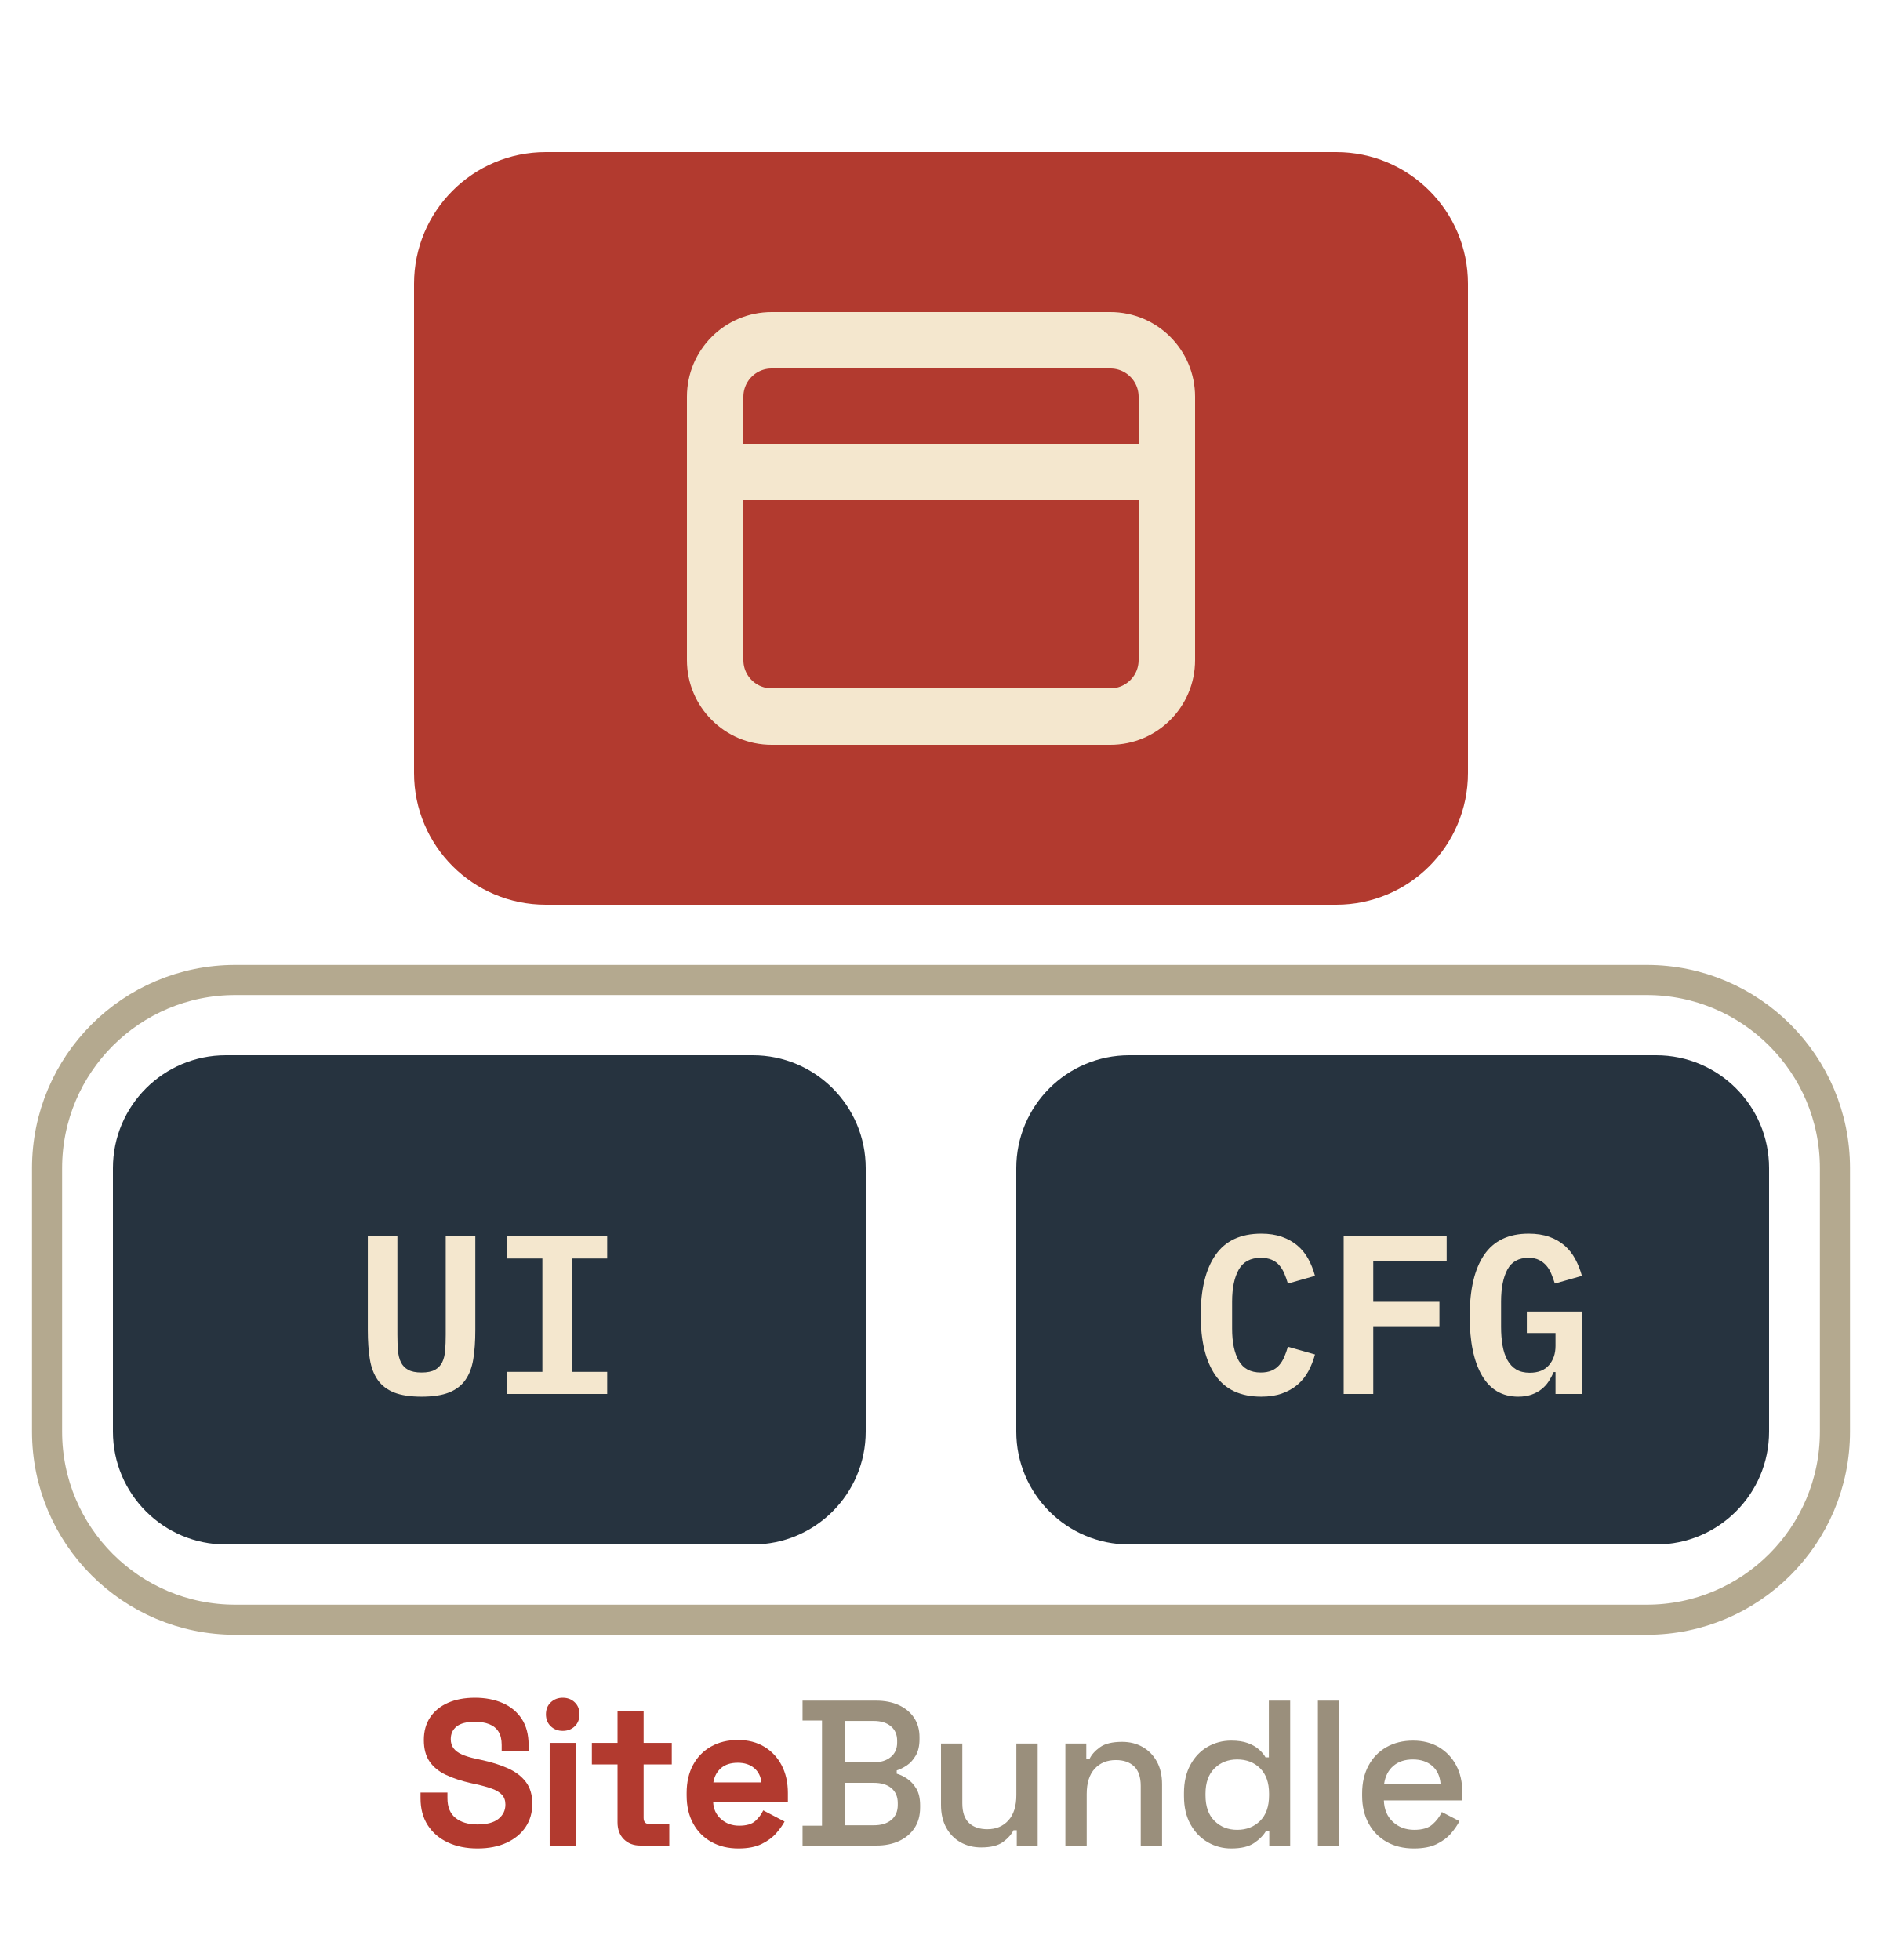
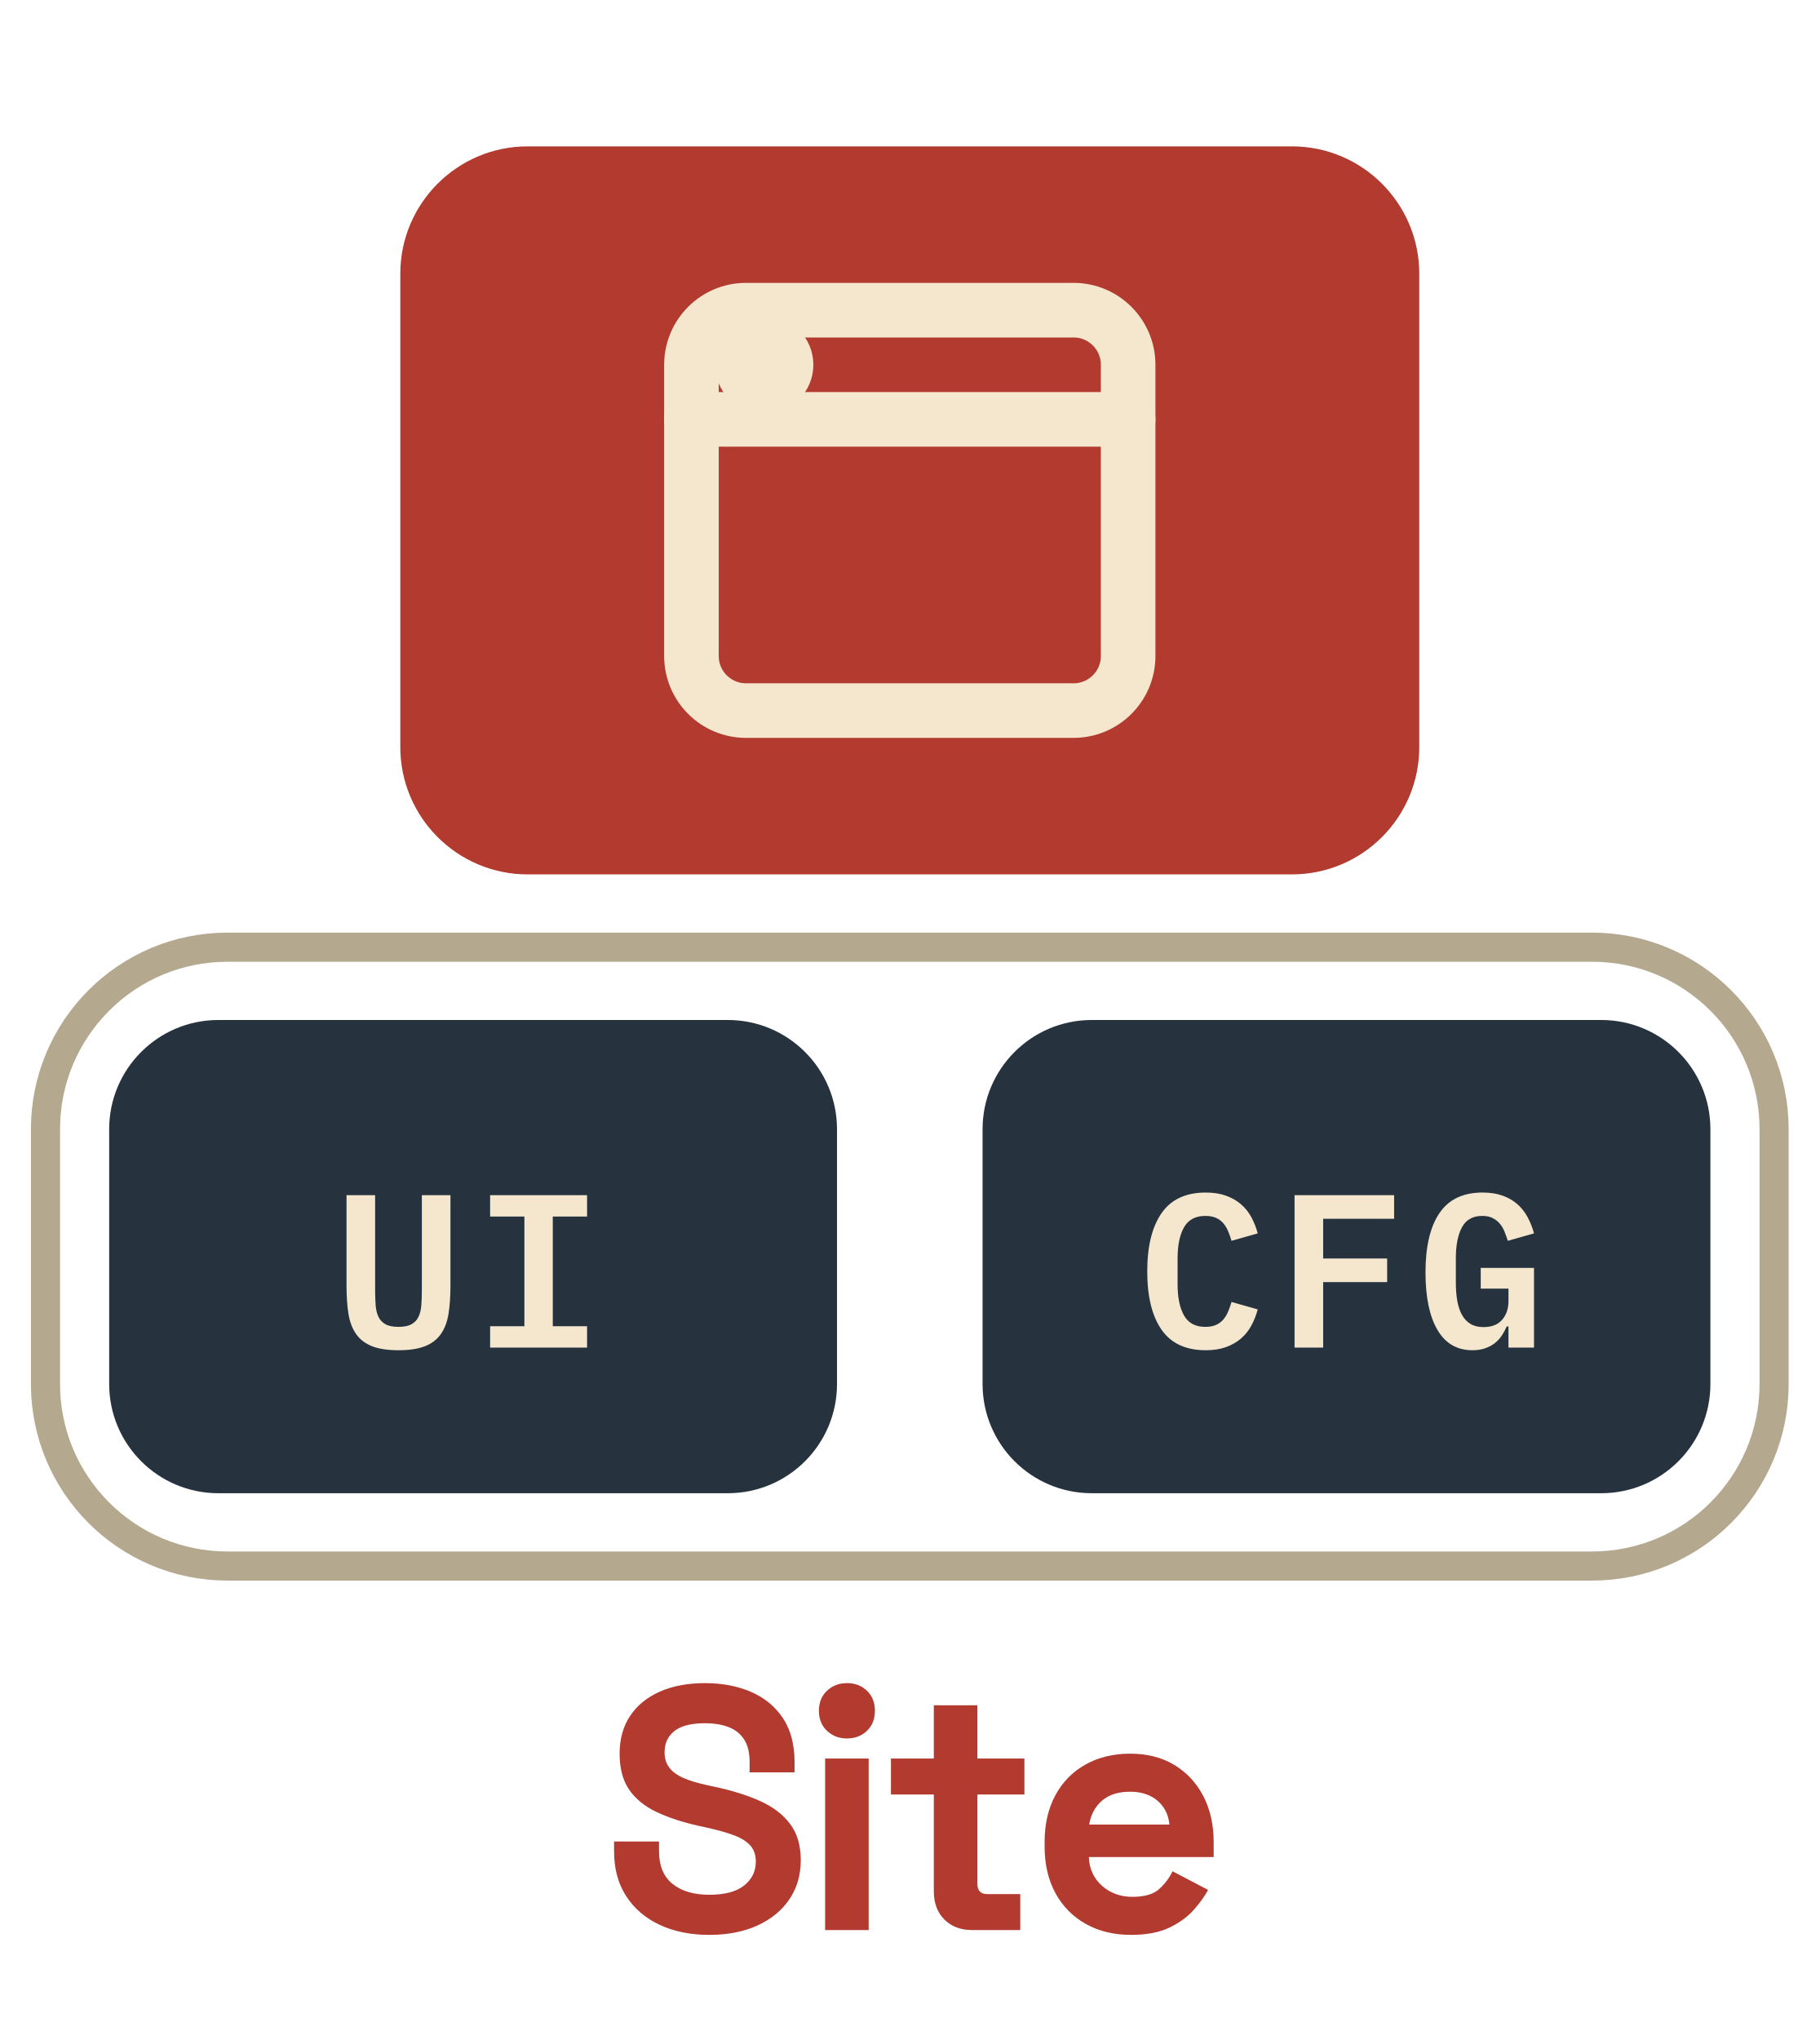
- <svg xmlns="http://www.w3.org/2000/svg" viewBox="0 0 100 104" width="240" height="250">
-   <g transform="translate(0,4)">
-     <rect x="22" y="4" width="56" height="40" rx="7" fill="#B23A2F" />
-     <g transform="translate(30,4)" fill="none" stroke="#F4E7CE" stroke-width="3" stroke-linecap="round" stroke-linejoin="round" color="#F4E7CE">
-       <rect x="8" y="10" width="24" height="20" rx="3" />
-       <line x1="8" y1="17" x2="32" y2="17" />
-     </g>
-     <rect x="2.5" y="48" width="95" height="34" rx="10" fill="none" stroke="#B4A98F" stroke-width="1.6" />
-     <rect x="6" y="52" width="40" height="26" rx="6" fill="#26333F" />
-     <rect x="54" y="52" width="40" height="26" rx="6" fill="#26333F" />
-     <g>
-       <path d="M19.544 61.624L21.116 61.624L21.116 66.844Q21.116 67.312 21.146 67.684Q21.176 68.056 21.302 68.314Q21.428 68.572 21.686 68.716Q21.944 68.860 22.400 68.860L22.400 68.860Q22.856 68.860 23.114 68.716Q23.372 68.572 23.498 68.314Q23.624 68.056 23.654 67.684Q23.684 67.312 23.684 66.844L23.684 66.844L23.684 61.624L25.256 61.624L25.256 66.604Q25.256 67.492 25.148 68.152Q25.040 68.812 24.728 69.256Q24.416 69.700 23.858 69.922Q23.300 70.144 22.400 70.144L22.400 70.144Q21.500 70.144 20.942 69.922Q20.384 69.700 20.072 69.256Q19.760 68.812 19.652 68.152Q19.544 67.492 19.544 66.604L19.544 66.604L19.544 61.624Z M32.264 70L26.936 70L26.936 68.824L28.820 68.824L28.820 62.800L26.936 62.800L26.936 61.624L32.264 61.624L32.264 62.800L30.380 62.800L30.380 68.824L32.264 68.824L32.264 70Z" fill="#F4E7CE" />
-     </g>
-     <g>
-       <path d="M67.016 70.144L67.016 70.144Q65.372 70.144 64.586 69.016Q63.800 67.888 63.800 65.812L63.800 65.812Q63.800 63.748 64.586 62.614Q65.372 61.480 67.016 61.480L67.016 61.480Q67.640 61.480 68.114 61.648Q68.588 61.816 68.936 62.110Q69.284 62.404 69.512 62.818Q69.740 63.232 69.872 63.724L69.872 63.724L68.432 64.132Q68.348 63.844 68.240 63.592Q68.132 63.340 67.970 63.154Q67.808 62.968 67.568 62.866Q67.328 62.764 66.992 62.764L66.992 62.764Q66.176 62.764 65.822 63.388Q65.468 64.012 65.468 65.092L65.468 65.092L65.468 66.532Q65.468 67.612 65.822 68.236Q66.176 68.860 66.992 68.860L66.992 68.860Q67.328 68.860 67.568 68.758Q67.808 68.656 67.970 68.470Q68.132 68.284 68.240 68.032Q68.348 67.780 68.432 67.492L68.432 67.492L69.872 67.900Q69.740 68.392 69.512 68.806Q69.284 69.220 68.936 69.514Q68.588 69.808 68.114 69.976Q67.640 70.144 67.016 70.144Z M72.968 70L71.396 70L71.396 61.624L76.868 61.624L76.868 62.920L72.968 62.920L72.968 65.104L76.484 65.104L76.484 66.400L72.968 66.400L72.968 70Z M82.652 70L82.652 68.836L82.556 68.836Q82.448 69.088 82.292 69.328Q82.136 69.568 81.908 69.748Q81.680 69.928 81.374 70.036Q81.068 70.144 80.672 70.144L80.672 70.144Q79.400 70.144 78.746 69.022Q78.092 67.900 78.092 65.872L78.092 65.872Q78.092 63.736 78.860 62.608Q79.628 61.480 81.224 61.480L81.224 61.480Q81.848 61.480 82.322 61.648Q82.796 61.816 83.138 62.116Q83.480 62.416 83.702 62.830Q83.924 63.244 84.056 63.724L84.056 63.724L82.616 64.132Q82.532 63.868 82.430 63.616Q82.328 63.364 82.166 63.178Q82.004 62.992 81.776 62.878Q81.548 62.764 81.212 62.764L81.212 62.764Q80.432 62.764 80.096 63.388Q79.760 64.012 79.760 65.092L79.760 65.092L79.760 66.436Q79.760 66.976 79.838 67.426Q79.916 67.876 80.096 68.200Q80.276 68.524 80.564 68.698Q80.852 68.872 81.284 68.872L81.284 68.872Q81.956 68.872 82.304 68.470Q82.652 68.068 82.652 67.444L82.652 67.444L82.652 66.760L81.128 66.760L81.128 65.620L84.056 65.620L84.056 70L82.652 70Z" fill="#F4E7CE" />
+ <svg xmlns="http://www.w3.org/2000/svg" viewBox="0 0 100 112" width="240" height="269">
+   <rect x="22" y="8" width="56" height="40" rx="7" fill="#B23A2F" />
+   <g transform="translate(30,8)">
+     <g fill="none" stroke="#F4E7CE" stroke-width="3" stroke-linecap="round" stroke-linejoin="round">
+       <rect x="8" y="9" width="24" height="22" rx="3" />
+       <line x1="8" y1="15" x2="32" y2="15" />
+       <circle cx="12" cy="12" r="1.2" fill="#F4E7CE" />
    </g>
  </g>
-   <g>
-     <path d="M25.370 98.154L25.370 98.154Q24.479 98.154 23.797 97.835Q23.115 97.516 22.730 96.922Q22.345 96.328 22.345 95.492L22.345 95.492L22.345 95.184L23.775 95.184L23.775 95.492Q23.775 96.185 24.204 96.531Q24.633 96.878 25.370 96.878L25.370 96.878Q26.118 96.878 26.487 96.581Q26.855 96.284 26.855 95.822L26.855 95.822Q26.855 95.503 26.674 95.305Q26.492 95.107 26.146 94.981Q25.799 94.854 25.304 94.744L25.304 94.744L25.051 94.689Q24.259 94.513 23.693 94.243Q23.126 93.974 22.824 93.534Q22.521 93.094 22.521 92.390L22.521 92.390Q22.521 91.686 22.857 91.186Q23.192 90.685 23.803 90.415Q24.413 90.146 25.238 90.146L25.238 90.146Q26.063 90.146 26.707 90.427Q27.350 90.707 27.719 91.263Q28.087 91.818 28.087 92.654L28.087 92.654L28.087 92.984L26.657 92.984L26.657 92.654Q26.657 92.214 26.487 91.945Q26.316 91.675 25.997 91.549Q25.678 91.422 25.238 91.422L25.238 91.422Q24.578 91.422 24.265 91.669Q23.951 91.917 23.951 92.346L23.951 92.346Q23.951 92.632 24.100 92.830Q24.248 93.028 24.545 93.160Q24.842 93.292 25.304 93.391L25.304 93.391L25.557 93.446Q26.382 93.622 26.993 93.897Q27.603 94.172 27.944 94.623Q28.285 95.074 28.285 95.778L28.285 95.778Q28.285 96.482 27.928 97.016Q27.570 97.549 26.916 97.852Q26.261 98.154 25.370 98.154Z M30.593 98L29.207 98L29.207 92.544L30.593 92.544L30.593 98ZM29.900 91.906L29.900 91.906Q29.526 91.906 29.268 91.664Q29.009 91.422 29.009 91.026L29.009 91.026Q29.009 90.630 29.268 90.388Q29.526 90.146 29.900 90.146L29.900 90.146Q30.285 90.146 30.538 90.388Q30.791 90.630 30.791 91.026L30.791 91.026Q30.791 91.422 30.538 91.664Q30.285 91.906 29.900 91.906Z M35.563 98L34.023 98Q33.484 98 33.149 97.665Q32.813 97.329 32.813 96.768L32.813 96.768L32.813 93.688L31.449 93.688L31.449 92.544L32.813 92.544L32.813 90.850L34.199 90.850L34.199 92.544L35.695 92.544L35.695 93.688L34.199 93.688L34.199 96.526Q34.199 96.856 34.507 96.856L34.507 96.856L35.563 96.856L35.563 98Z M39.235 98.154L39.235 98.154Q38.421 98.154 37.800 97.808Q37.178 97.461 36.832 96.829Q36.485 96.196 36.485 95.338L36.485 95.338L36.485 95.206Q36.485 94.348 36.826 93.716Q37.167 93.083 37.783 92.737Q38.399 92.390 39.213 92.390L39.213 92.390Q40.016 92.390 40.610 92.748Q41.204 93.105 41.534 93.737Q41.864 94.370 41.864 95.206L41.864 95.206L41.864 95.679L37.893 95.679Q37.915 96.240 38.311 96.592Q38.707 96.944 39.279 96.944L39.279 96.944Q39.862 96.944 40.137 96.691Q40.412 96.438 40.555 96.130L40.555 96.130L41.688 96.724Q41.534 97.010 41.243 97.346Q40.951 97.681 40.467 97.918Q39.983 98.154 39.235 98.154ZM37.904 94.645L37.904 94.645L40.456 94.645Q40.412 94.172 40.077 93.886Q39.741 93.600 39.202 93.600L39.202 93.600Q38.641 93.600 38.311 93.886Q37.981 94.172 37.904 94.645Z" fill="#B23A2F" />
-     <path d="M46.570 98L42.643 98L42.643 96.944L43.677 96.944L43.677 91.356L42.643 91.356L42.643 90.300L46.548 90.300Q47.241 90.300 47.758 90.537Q48.275 90.773 48.567 91.207Q48.858 91.642 48.858 92.236L48.858 92.236L48.858 92.346Q48.858 92.874 48.660 93.215Q48.462 93.556 48.182 93.743Q47.901 93.930 47.648 94.007L47.648 94.007L47.648 94.183Q47.901 94.249 48.193 94.442Q48.484 94.634 48.688 94.975Q48.891 95.316 48.891 95.866L48.891 95.866L48.891 95.976Q48.891 96.614 48.594 97.065Q48.297 97.516 47.775 97.758Q47.252 98 46.570 98L46.570 98ZM44.876 94.667L44.876 96.922L46.427 96.922Q47.021 96.922 47.362 96.636Q47.703 96.350 47.703 95.844L47.703 95.844L47.703 95.745Q47.703 95.239 47.368 94.953Q47.032 94.667 46.427 94.667L46.427 94.667L44.876 94.667ZM44.876 91.378L44.876 93.578L46.427 93.578Q46.988 93.578 47.329 93.297Q47.670 93.017 47.670 92.533L47.670 92.533L47.670 92.423Q47.670 91.939 47.335 91.659Q46.999 91.378 46.427 91.378L46.427 91.378L44.876 91.378Z M52.134 98.099L52.134 98.099Q51.518 98.099 51.034 97.824Q50.550 97.549 50.275 97.043Q50.000 96.537 50.000 95.833L50.000 95.833L50.000 92.577L51.133 92.577L51.133 95.756Q51.133 96.460 51.485 96.796Q51.837 97.131 52.464 97.131L52.464 97.131Q53.157 97.131 53.581 96.663Q54.004 96.196 54.004 95.316L54.004 95.316L54.004 92.577L55.137 92.577L55.137 98L54.026 98L54.026 97.186L53.850 97.186Q53.696 97.516 53.300 97.808Q52.904 98.099 52.134 98.099Z M57.742 98L56.609 98L56.609 92.577L57.720 92.577L57.720 93.391L57.896 93.391Q58.050 93.061 58.446 92.775Q58.842 92.489 59.623 92.489L59.623 92.489Q60.239 92.489 60.718 92.764Q61.196 93.039 61.471 93.540Q61.746 94.040 61.746 94.744L61.746 94.744L61.746 98L60.613 98L60.613 94.832Q60.613 94.128 60.261 93.793Q59.909 93.457 59.293 93.457L59.293 93.457Q58.589 93.457 58.166 93.919Q57.742 94.381 57.742 95.261L57.742 95.261L57.742 98Z M65.418 98.154L65.418 98.154Q64.747 98.154 64.175 97.824Q63.603 97.494 63.257 96.873Q62.910 96.251 62.910 95.371L62.910 95.371L62.910 95.206Q62.910 94.337 63.251 93.710Q63.592 93.083 64.164 92.753Q64.736 92.423 65.418 92.423L65.418 92.423Q65.946 92.423 66.304 92.555Q66.661 92.687 66.892 92.891Q67.123 93.094 67.244 93.314L67.244 93.314L67.420 93.314L67.420 90.300L68.553 90.300L68.553 98L67.442 98L67.442 97.230L67.266 97.230Q67.057 97.582 66.634 97.868Q66.210 98.154 65.418 98.154ZM65.737 97.164L65.737 97.164Q66.474 97.164 66.953 96.691Q67.431 96.218 67.431 95.338L67.431 95.338L67.431 95.239Q67.431 94.370 66.958 93.897Q66.485 93.424 65.737 93.424L65.737 93.424Q65.011 93.424 64.533 93.897Q64.054 94.370 64.054 95.239L64.054 95.239L64.054 95.338Q64.054 96.218 64.533 96.691Q65.011 97.164 65.737 97.164Z M71.158 98L70.025 98L70.025 90.300L71.158 90.300L71.158 98Z M75.127 98.154L75.127 98.154Q74.302 98.154 73.686 97.808Q73.070 97.461 72.724 96.829Q72.377 96.196 72.377 95.360L72.377 95.360L72.377 95.228Q72.377 94.381 72.718 93.749Q73.059 93.116 73.670 92.769Q74.280 92.423 75.083 92.423L75.083 92.423Q75.864 92.423 76.453 92.769Q77.041 93.116 77.371 93.732Q77.701 94.348 77.701 95.173L77.701 95.173L77.701 95.602L73.532 95.602Q73.554 96.317 74.011 96.740Q74.467 97.164 75.149 97.164L75.149 97.164Q75.787 97.164 76.112 96.878Q76.436 96.592 76.612 96.218L76.612 96.218L77.547 96.702Q77.393 97.010 77.102 97.351Q76.810 97.692 76.337 97.923Q75.864 98.154 75.127 98.154ZM73.543 94.733L73.543 94.733L76.546 94.733Q76.502 94.117 76.106 93.770Q75.710 93.424 75.072 93.424L75.072 93.424Q74.434 93.424 74.033 93.770Q73.631 94.117 73.543 94.733Z" fill="#9A8F7C" />
-   </g>
+   <rect x="2.5" y="52" width="95" height="34" rx="10" fill="none" stroke="#B4A98F" stroke-width="1.6" />
+   <rect x="6" y="56" width="40" height="26" rx="6" fill="#26333F" />
+   <rect x="54" y="56" width="40" height="26" rx="6" fill="#26333F" />
+   <path d="M19.044 65.624L20.616 65.624L20.616 70.844Q20.616 71.312 20.646 71.684Q20.676 72.056 20.802 72.314Q20.928 72.572 21.186 72.716Q21.444 72.860 21.900 72.860L21.900 72.860Q22.356 72.860 22.614 72.716Q22.872 72.572 22.998 72.314Q23.124 72.056 23.154 71.684Q23.184 71.312 23.184 70.844L23.184 70.844L23.184 65.624L24.756 65.624L24.756 70.604Q24.756 71.492 24.648 72.152Q24.540 72.812 24.228 73.256Q23.916 73.700 23.358 73.922Q22.800 74.144 21.900 74.144L21.900 74.144Q21 74.144 20.442 73.922Q19.884 73.700 19.572 73.256Q19.260 72.812 19.152 72.152Q19.044 71.492 19.044 70.604L19.044 70.604L19.044 65.624Z M32.264 74L26.936 74L26.936 72.824L28.820 72.824L28.820 66.800L26.936 66.800L26.936 65.624L32.264 65.624L32.264 66.800L30.380 66.800L30.380 72.824L32.264 72.824L32.264 74Z" fill="#F4E7CE" />
+   <path d="M66.266 74.144L66.266 74.144Q64.622 74.144 63.836 73.016Q63.050 71.888 63.050 69.812L63.050 69.812Q63.050 67.748 63.836 66.614Q64.622 65.480 66.266 65.480L66.266 65.480Q66.890 65.480 67.364 65.648Q67.838 65.816 68.186 66.110Q68.534 66.404 68.762 66.818Q68.990 67.232 69.122 67.724L69.122 67.724L67.682 68.132Q67.598 67.844 67.490 67.592Q67.382 67.340 67.220 67.154Q67.058 66.968 66.818 66.866Q66.578 66.764 66.242 66.764L66.242 66.764Q65.426 66.764 65.072 67.388Q64.718 68.012 64.718 69.092L64.718 69.092L64.718 70.532Q64.718 71.612 65.072 72.236Q65.426 72.860 66.242 72.860L66.242 72.860Q66.578 72.860 66.818 72.758Q67.058 72.656 67.220 72.470Q67.382 72.284 67.490 72.032Q67.598 71.780 67.682 71.492L67.682 71.492L69.122 71.900Q68.990 72.392 68.762 72.806Q68.534 73.220 68.186 73.514Q67.838 73.808 67.364 73.976Q66.890 74.144 66.266 74.144Z M72.718 74L71.146 74L71.146 65.624L76.618 65.624L76.618 66.920L72.718 66.920L72.718 69.104L76.234 69.104L76.234 70.400L72.718 70.400L72.718 74Z M82.902 74L82.902 72.836L82.806 72.836Q82.698 73.088 82.542 73.328Q82.386 73.568 82.158 73.748Q81.930 73.928 81.624 74.036Q81.318 74.144 80.922 74.144L80.922 74.144Q79.650 74.144 78.996 73.022Q78.342 71.900 78.342 69.872L78.342 69.872Q78.342 67.736 79.110 66.608Q79.878 65.480 81.474 65.480L81.474 65.480Q82.098 65.480 82.572 65.648Q83.046 65.816 83.388 66.116Q83.730 66.416 83.952 66.830Q84.174 67.244 84.306 67.724L84.306 67.724L82.866 68.132Q82.782 67.868 82.680 67.616Q82.578 67.364 82.416 67.178Q82.254 66.992 82.026 66.878Q81.798 66.764 81.462 66.764L81.462 66.764Q80.682 66.764 80.346 67.388Q80.010 68.012 80.010 69.092L80.010 69.092L80.010 70.436Q80.010 70.976 80.088 71.426Q80.166 71.876 80.346 72.200Q80.526 72.524 80.814 72.698Q81.102 72.872 81.534 72.872L81.534 72.872Q82.206 72.872 82.554 72.470Q82.902 72.068 82.902 71.444L82.902 71.444L82.902 70.760L81.378 70.760L81.378 69.620L84.306 69.620L84.306 74L82.902 74Z" fill="#F4E7CE" />
+   <path d="M38.974 106.266L38.974 106.266Q37.434 106.266 36.257 105.715Q35.078 105.164 34.413 104.138Q33.748 103.112 33.748 101.668L33.748 101.668L33.748 101.136L36.218 101.136L36.218 101.668Q36.218 102.865 36.959 103.463Q37.700 104.062 38.974 104.062L38.974 104.062Q40.266 104.062 40.902 103.549Q41.538 103.036 41.538 102.238L41.538 102.238Q41.538 101.687 41.225 101.345Q40.911 101.003 40.313 100.784Q39.715 100.566 38.859 100.376L38.859 100.376L38.422 100.281Q37.054 99.977 36.076 99.511Q35.097 99.046 34.575 98.286Q34.053 97.526 34.053 96.310L34.053 96.310Q34.053 95.094 34.632 94.230Q35.212 93.365 36.266 92.900Q37.320 92.434 38.745 92.434L38.745 92.434Q40.170 92.434 41.282 92.918Q42.394 93.403 43.030 94.362Q43.666 95.322 43.666 96.766L43.666 96.766L43.666 97.336L41.197 97.336L41.197 96.766Q41.197 96.006 40.902 95.540Q40.608 95.075 40.056 94.856Q39.505 94.638 38.745 94.638L38.745 94.638Q37.605 94.638 37.064 95.066Q36.523 95.493 36.523 96.234L36.523 96.234Q36.523 96.728 36.779 97.070Q37.035 97.412 37.548 97.640Q38.061 97.868 38.859 98.039L38.859 98.039L39.297 98.134Q40.721 98.438 41.776 98.913Q42.831 99.388 43.419 100.167Q44.008 100.946 44.008 102.162L44.008 102.162Q44.008 103.378 43.391 104.299Q42.773 105.221 41.643 105.743Q40.513 106.266 38.974 106.266Z M47.740 106L45.346 106L45.346 96.576L47.740 96.576L47.740 106ZM46.544 95.474L46.544 95.474Q45.898 95.474 45.451 95.056Q45.005 94.638 45.005 93.954L45.005 93.954Q45.005 93.270 45.451 92.852Q45.898 92.434 46.544 92.434L46.544 92.434Q47.209 92.434 47.645 92.852Q48.083 93.270 48.083 93.954L48.083 93.954Q48.083 94.638 47.645 95.056Q47.209 95.474 46.544 95.474Z M56.071 106L53.410 106Q52.480 106 51.900 105.421Q51.321 104.841 51.321 103.872L51.321 103.872L51.321 98.552L48.965 98.552L48.965 96.576L51.321 96.576L51.321 93.650L53.715 93.650L53.715 96.576L56.299 96.576L56.299 98.552L53.715 98.552L53.715 103.454Q53.715 104.024 54.246 104.024L54.246 104.024L56.071 104.024L56.071 106Z M62.159 106.266L62.159 106.266Q60.752 106.266 59.679 105.668Q58.605 105.069 58.007 103.977Q57.409 102.884 57.409 101.402L57.409 101.402L57.409 101.174Q57.409 99.692 57.998 98.600Q58.587 97.507 59.651 96.909Q60.715 96.310 62.120 96.310L62.120 96.310Q63.508 96.310 64.534 96.927Q65.559 97.545 66.130 98.638Q66.700 99.730 66.700 101.174L66.700 101.174L66.700 101.991L59.840 101.991Q59.879 102.960 60.563 103.568Q61.246 104.176 62.235 104.176L62.235 104.176Q63.242 104.176 63.717 103.739Q64.192 103.302 64.439 102.770L64.439 102.770L66.395 103.796Q66.130 104.290 65.626 104.870Q65.123 105.449 64.287 105.858Q63.450 106.266 62.159 106.266ZM59.860 100.205L59.860 100.205L64.267 100.205Q64.192 99.388 63.612 98.894Q63.032 98.400 62.102 98.400L62.102 98.400Q61.133 98.400 60.563 98.894Q59.992 99.388 59.860 100.205Z" fill="#B23A2F" />
</svg>
